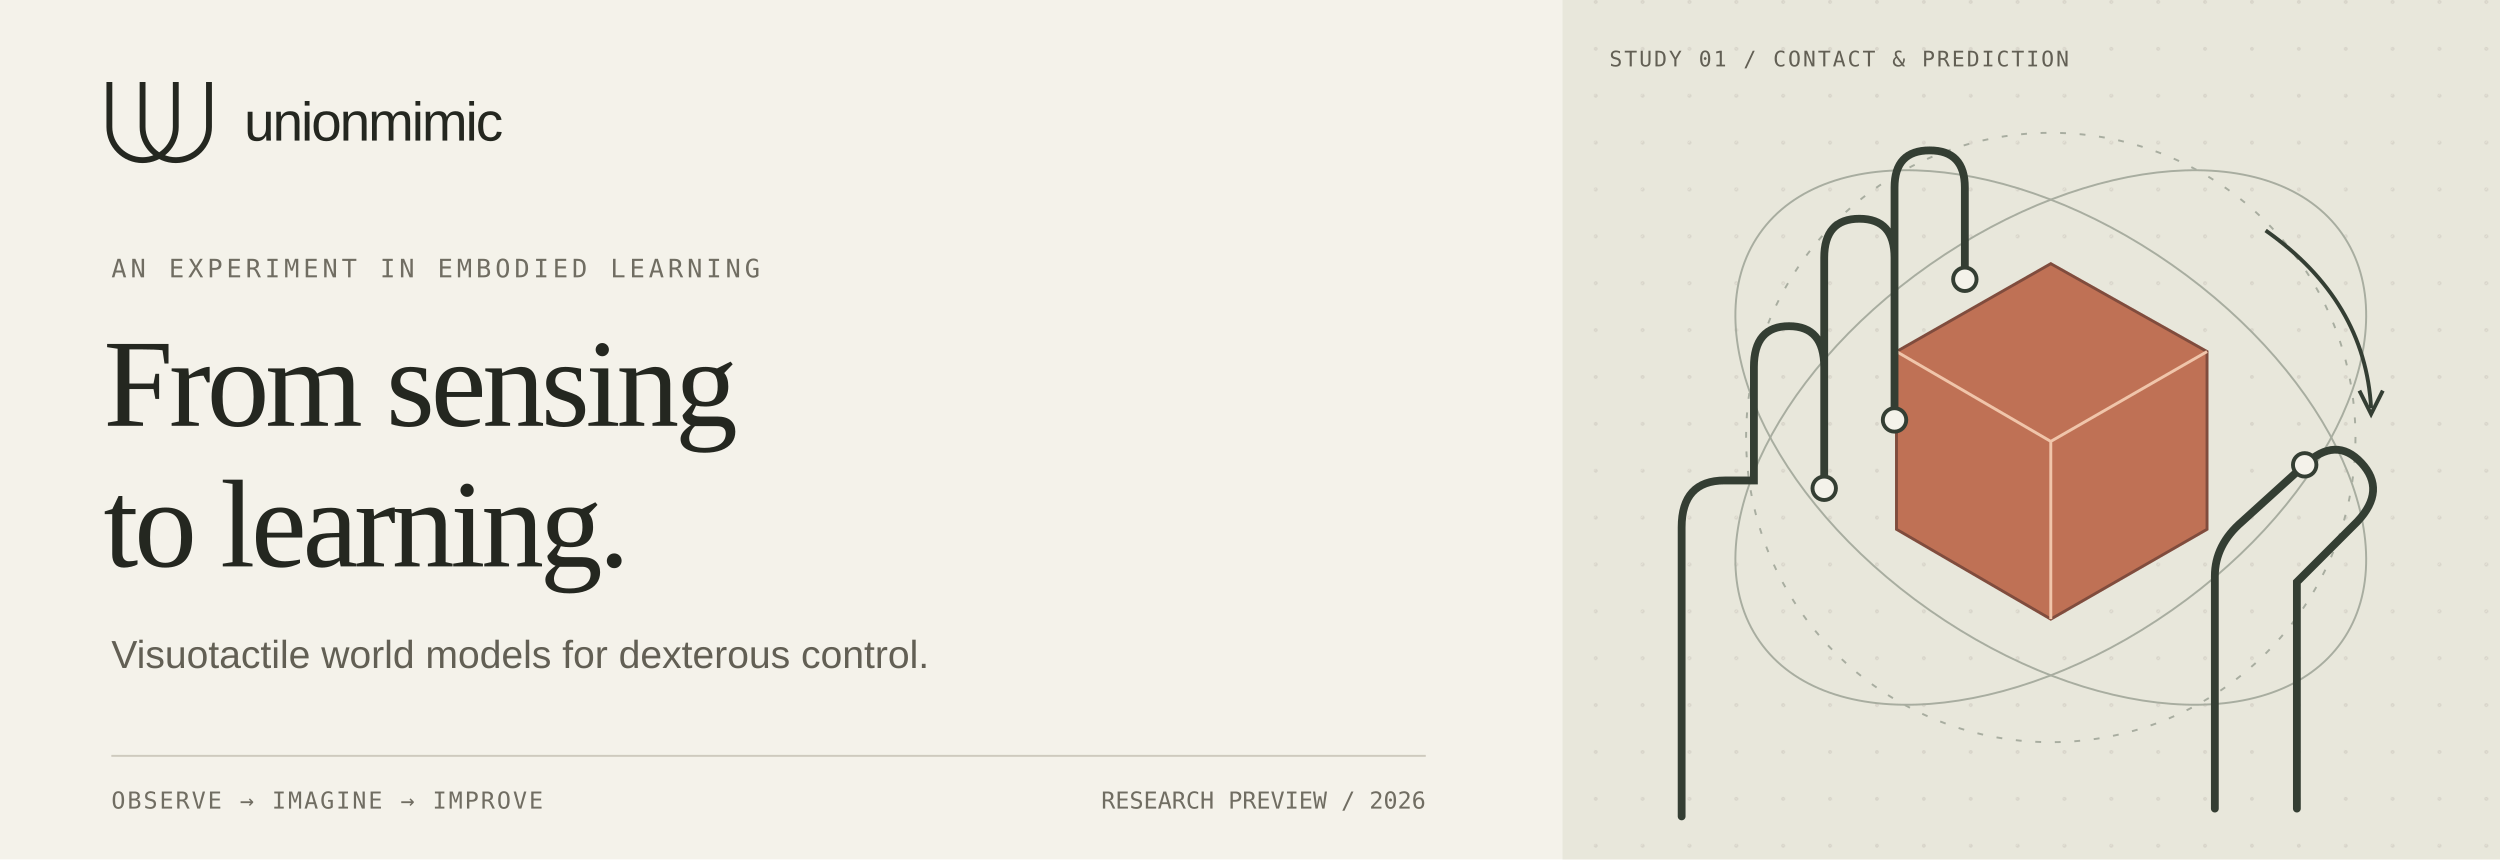
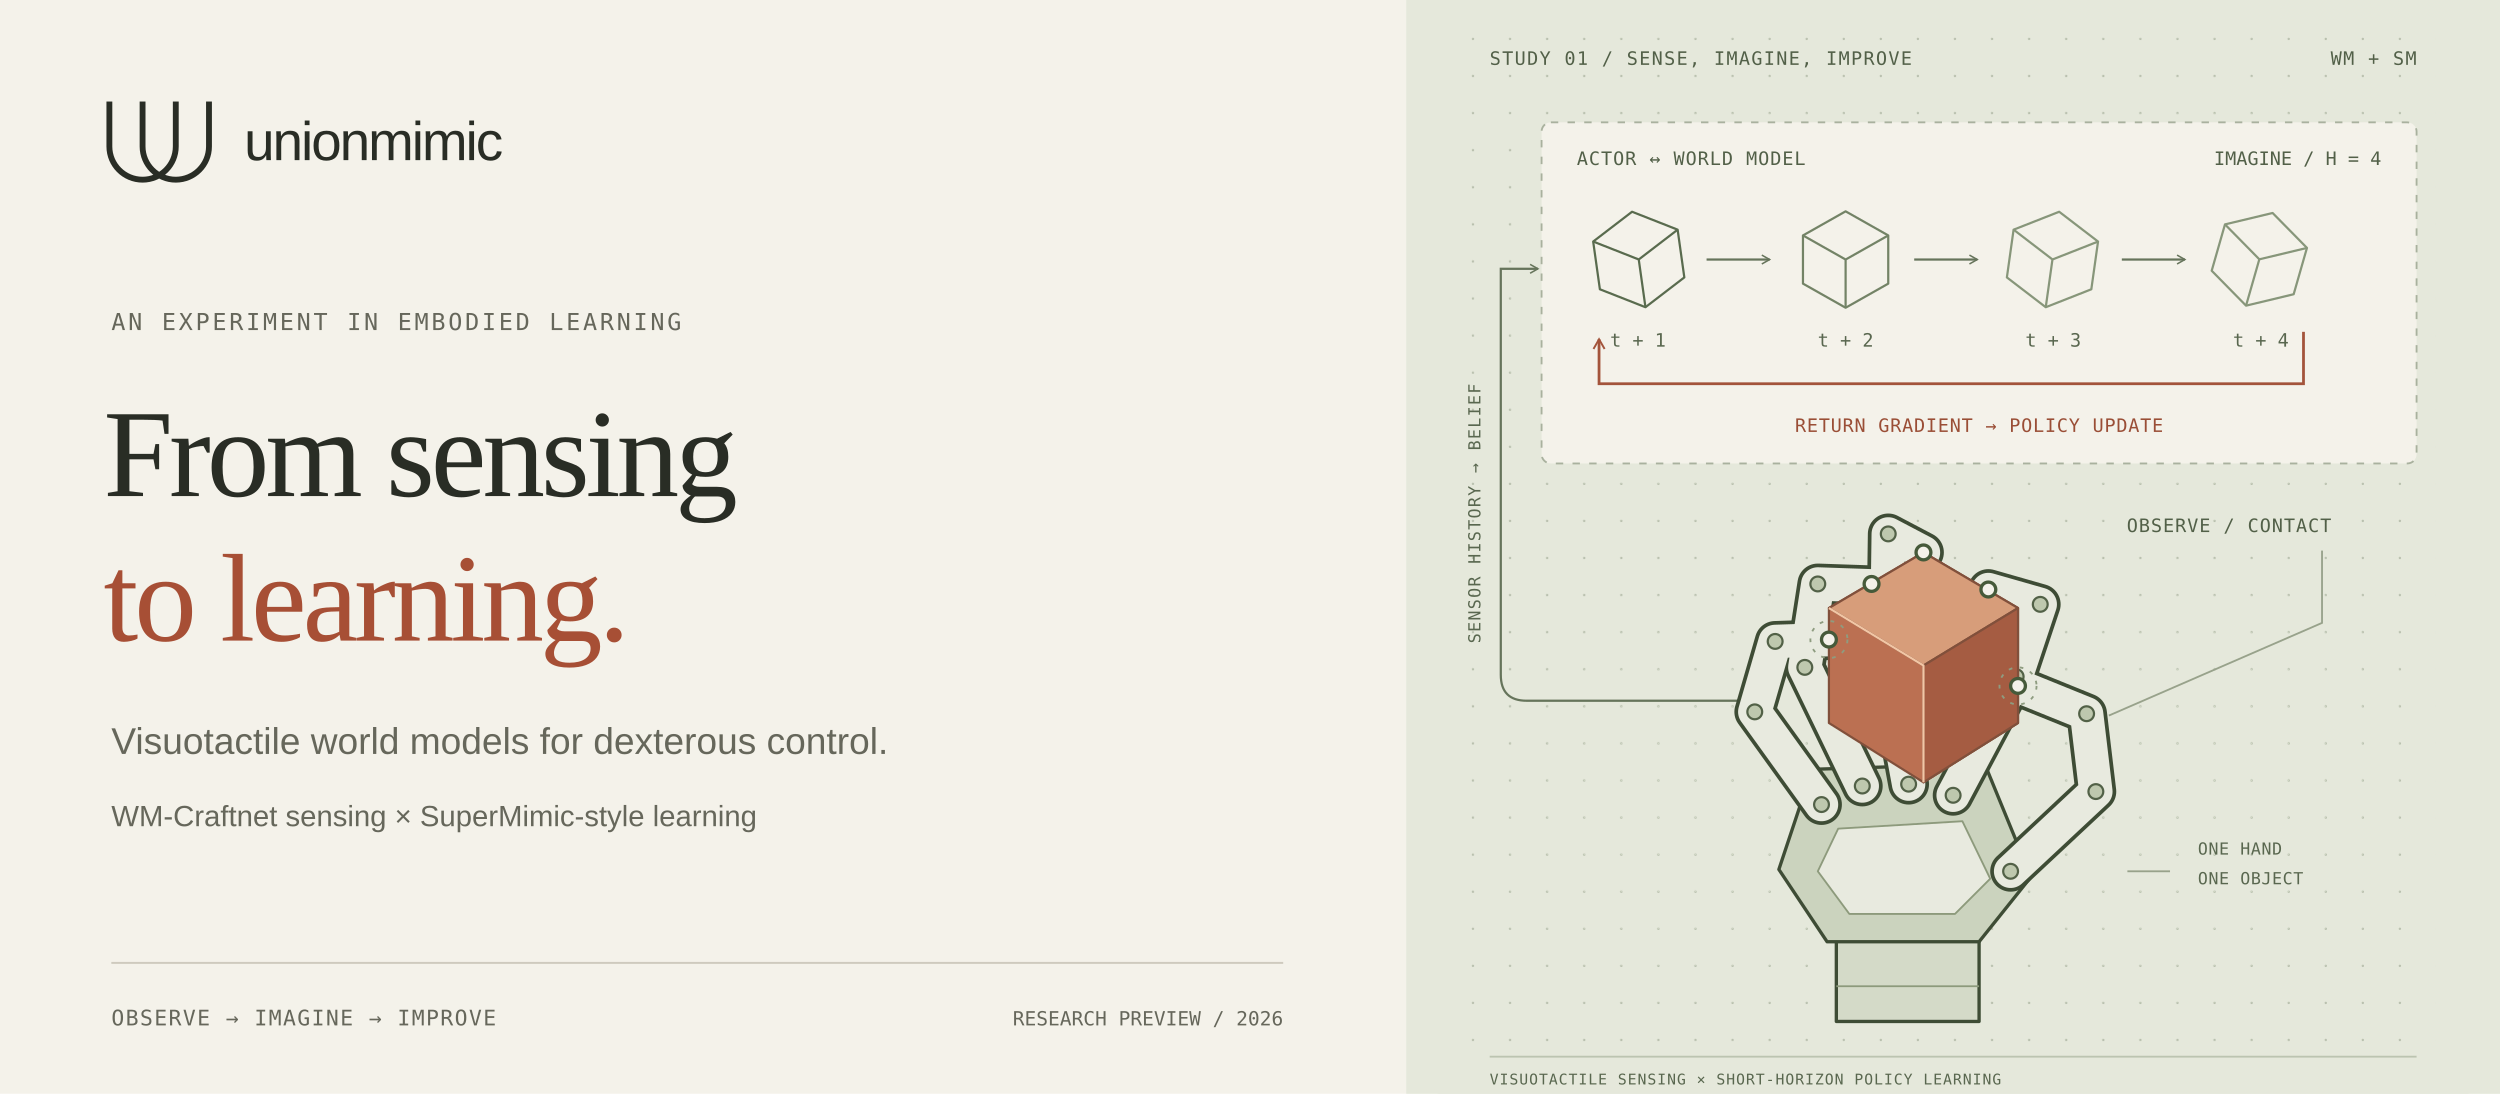
- <svg xmlns="http://www.w3.org/2000/svg" width="1280" height="440" viewBox="0 0 1280 440" role="img" aria-labelledby="title desc">
-   <defs>
-     <pattern id="grid" width="24" height="24" patternUnits="userSpaceOnUse">
-       <circle cx="1" cy="1" r="1" fill="#d8d5ca" />
-     </pattern>
-     <clipPath id="crop">
-       <rect x="800" width="480" height="440" />
-     </clipPath>
-   </defs>
-   <rect width="1280" height="440" fill="#f4f2ea" />
-   <path d="M56 42v23a17 17 0 0 0 34 0V42m-17 0v23a17 17 0 0 0 34 0V42" fill="none" stroke="#242720" stroke-width="3" />
-   <text x="125" y="72" font-family="Arial, Helvetica, sans-serif" font-size="28" letter-spacing="-1" fill="#242720">unionmimic</text>
-   <text x="57" y="142" font-family="monospace" font-size="13" letter-spacing="2" fill="#706d62">AN EXPERIMENT IN EMBODIED LEARNING</text>
-   <text x="53" y="218" font-family="Georgia, 'Times New Roman', serif" font-size="64" letter-spacing="-2" fill="#242720">From sensing</text>
-   <text x="53" y="290" font-family="Georgia, 'Times New Roman', serif" font-size="64" letter-spacing="-2" fill="#242720">to learning.</text>
-   <text x="57" y="342" font-family="Arial, Helvetica, sans-serif" font-size="20" fill="#625f54">Visuotactile world models for dexterous control.</text>
-   <path d="M57 387H730" stroke="#cecabe" />
-   <text x="57" y="414" font-family="monospace" font-size="12" letter-spacing="1" fill="#706d62">OBSERVE → IMAGINE → IMPROVE</text>
-   <text x="730" y="414" text-anchor="end" font-family="monospace" font-size="12" fill="#706d62">RESEARCH PREVIEW / 2026</text>
-   <g clip-path="url(#crop)">
-     <rect x="800" width="480" height="440" fill="#e8e7db" />
-     <rect x="800" width="480" height="440" fill="url(#grid)" />
-     <g fill="none" stroke="#a8ada0" stroke-width="1">
-       <ellipse cx="1050" cy="224" rx="182" ry="108" transform="rotate(-35 1050 224)" />
-       <ellipse cx="1050" cy="224" rx="182" ry="108" transform="rotate(35 1050 224)" />
-       <circle cx="1050" cy="224" r="156" stroke-dasharray="3 7" />
+ <svg xmlns="http://www.w3.org/2000/svg" width="1280" height="560" viewBox="0 0 1280 560" role="img" aria-labelledby="title desc">
+   <rect width="1280" height="560" fill="#f4f2ea" />
+   <path d="M56 52v23a17 17 0 0 0 34 0V52m-17 0v23a17 17 0 0 0 34 0V52" fill="none" stroke="#292d25" stroke-width="3" />
+   <text x="125" y="82" font-family="Arial, Helvetica, sans-serif" font-size="28" letter-spacing="-1" fill="#292d25">unionmimic</text>
+   <text x="57" y="169" font-family="monospace" font-size="12" letter-spacing="1.4" fill="#66675b">AN EXPERIMENT IN EMBODIED LEARNING</text>
+   <text x="53" y="254" font-family="Georgia, 'Times New Roman', serif" font-size="64" letter-spacing="-2" fill="#292d25">From sensing</text>
+   <text x="53" y="328" font-family="Georgia, 'Times New Roman', serif" font-size="64" letter-spacing="-2" fill="#a74f35">to learning.</text>
+   <text x="57" y="386" font-family="Arial, Helvetica, sans-serif" font-size="19" fill="#66675b">Visuotactile world models for dexterous control.</text>
+   <text x="57" y="423" font-family="Arial, Helvetica, sans-serif" font-size="15" fill="#66675b">WM-Craftnet sensing × SuperMimic-style learning</text>
+   <path d="M57 493H657" stroke="#cecabe" />
+   <text x="57" y="525" font-family="monospace" font-size="11" letter-spacing=".7" fill="#66675b">OBSERVE → IMAGINE → IMPROVE</text>
+   <text x="657" y="525" text-anchor="end" font-family="monospace" font-size="10" fill="#66675b">RESEARCH PREVIEW / 2026</text>
+   <rect x="720" width="560" height="560" fill="#e5e8db" />
+   <svg x="720" y="0" width="560" height="560" viewBox="0 0 560 590">
+     <defs>
+       <pattern id="dots" width="20" height="20" patternUnits="userSpaceOnUse">
+         <circle cx="1" cy="1" r=".65" fill="#b9c0ae" />
+       </pattern>
+       <marker id="forward" viewBox="0 0 10 10" refX="8" refY="5" markerWidth="5" markerHeight="5" orient="auto">
+         <path d="m1 1 7 4-7 4" fill="none" stroke="#66745b" stroke-width="1.4" />
+       </marker>
+       <marker id="gradient" viewBox="0 0 10 10" refX="8" refY="5" markerWidth="5" markerHeight="5" orient="auto">
+         <path d="m1 1 7 4-7 4" fill="none" stroke="#a3543b" stroke-width="1.4" />
+       </marker>
+       <g id="predicted-object" fill="none" stroke="currentColor" stroke-width="1.2" stroke-linejoin="round">
+         <path d="m0-23 23 13v26L0 29l-23-13v-26Z" />
+         <path d="m-23-10 23 13 23-13M0 3v26" />
+       </g>
+     </defs>
+     <rect width="560" height="590" rx="3" fill="#e5e8db" />
+     <rect x="20" y="20" width="520" height="550" fill="url(#dots)" />
+     <g font-family="monospace" font-size="10" letter-spacing=".7" fill="#526048">
+       <text x="30" y="35">STUDY 01 / SENSE, IMAGINE, IMPROVE</text>
+       <text x="530" y="35" text-anchor="end">WM + SM</text>
    </g>
-     <path d="m1050 135 80 45v91l-80 46-79-46v-91Z" fill="#bf7155" stroke="#804c3d" stroke-width="1.5" />
-     <path d="m971 180 79 46 80-46m-80 46v91" stroke="#f0c5aa" stroke-width="1.5" fill="none" />
-     <path d="M861 418V270q0-24 22-24h15v-58q0-21 18-21t18 21v62m0-37v-81q0-20 18-20t18 20v83m0-56V96q0-19 18-19t18 19v47M1134 414V295q0-16 14-28l32-29q16-15 29-1t-2 30l-31 31v116" fill="none" stroke="#343e33" stroke-width="4" stroke-linecap="round" />
-     <g fill="#f4f2ea" stroke="#343e33" stroke-width="2">
-       <circle cx="934" cy="250" r="6" />
-       <circle cx="970" cy="215" r="6" />
-       <circle cx="1006" cy="143" r="6" />
-       <circle cx="1180" cy="238" r="6" />
+     <rect x="58" y="66" width="472" height="184" rx="5" fill="#f4f2ea" stroke="#a9b19e" stroke-dasharray="4 5" />
+     <text x="77" y="89" font-family="monospace" font-size="10" letter-spacing=".5" fill="#526048">ACTOR ↔ WORLD MODEL</text>
+     <text x="511" y="89" text-anchor="end" font-family="monospace" font-size="10" fill="#526048">IMAGINE / H = 4</text>
+     <g color="#596b4e">
+       <use href="#predicted-object" transform="translate(110 137) rotate(-8)" />
    </g>
-     <path d="M1160 118q51 36 54 91" fill="none" stroke="#343e33" stroke-width="2" />
-     <path d="m1208 200 6 12 6-12" fill="none" stroke="#343e33" stroke-width="2" />
-     <text x="824" y="34" font-family="monospace" font-size="11" letter-spacing="1" fill="#625f54">STUDY 01 / CONTACT &amp; PREDICTION</text>
-   </g>
+     <g color="#738366">
+       <use href="#predicted-object" transform="translate(222 137) rotate(0)" />
+     </g>
+     <g color="#87967a">
+       <use href="#predicted-object" transform="translate(334 137) rotate(8)" />
+     </g>
+     <g color="#87967a">
+       <use href="#predicted-object" transform="translate(446 137) rotate(16)" />
+     </g>
+     <g fill="none" stroke="#66745b" stroke-width="1.2" marker-end="url(#forward)">
+       <path d="M147 140h34" />
+       <path d="M259 140h34" />
+       <path d="M371 140h34" />
+     </g>
+     <g font-family="monospace" font-size="10" text-anchor="middle" fill="#59674f">
+       <text x="110" y="187">t + 1</text>
+       <text x="222" y="187">t + 2</text>
+       <text x="334" y="187">t + 3</text>
+       <text x="446" y="187">t + 4</text>
+     </g>
+     <path d="M469 179v28H89v-24" fill="none" stroke="#a3543b" stroke-width="1.5" marker-end="url(#gradient)" />
+     <text x="294" y="233" text-anchor="middle" font-family="monospace" font-size="10" letter-spacing=".4" fill="#9a4e36">RETURN GRADIENT → POLICY UPDATE</text>
+     <path d="M176 378H50q-14 0-14-14V145h20" fill="none" stroke="#66745b" stroke-width="1.2" marker-end="url(#forward)" />
+     <text transform="translate(25 347) rotate(-90)" font-family="monospace" font-size="9" letter-spacing=".7" fill="#59674f">SENSOR HISTORY → BELIEF</text>
+     <text x="484" y="287" text-anchor="end" font-family="monospace" font-size="10" letter-spacing=".5" fill="#526048">OBSERVE / CONTACT</text>
+     <path d="M479 297v39l-115 50" fill="none" stroke="#98a28b" stroke-width="1" />
+     <g stroke="#3e4c35" stroke-width="1.8" stroke-linejoin="round">
+       <path d="M217 502h77v49h-77Z" fill="#d4dac8" />
+       <path d="m204 415 93-3 25 61-28 35h-82l-26-39Z" fill="#cbd3be" />
+       <path d="m218 447 67-4 15 31-19 19h-57l-17-23Z" fill="#e8eadf" stroke="#8d9a7c" stroke-width="1" />
+       <path d="M217 532h77" stroke="#8d9a7c" stroke-width="1" />
+     </g>
+     <g fill="none" stroke-linecap="round" stroke-linejoin="round">
+       <g stroke="#3e4c35" stroke-width="22">
+         <path d="m209 434-36-50 11-38 30-1" />
+         <path d="m231 424-31-64 7-45 29 1" />
+         <path d="m256 423-12-65 1-70 19 10" />
+         <path d="m280 429 34-64 13-39-28-8" />
+         <path d="m311 470 46-43-5-42-37-15" />
+       </g>
+       <g stroke="#e8eadf" stroke-width="18">
+         <path d="m209 434-36-50 11-38 30-1" />
+         <path d="m231 424-31-64 7-45 29 1" />
+         <path d="m256 423-12-65 1-70 19 10" />
+         <path d="m280 429 34-64 13-39-28-8" />
+         <path d="m311 470 46-43-5-42-37-15" />
+       </g>
+     </g>
+     <g fill="#bec8ae" stroke="#526147" stroke-width="1.2">
+       <circle cx="209" cy="434" r="4" />
+       <circle cx="173" cy="384" r="4" />
+       <circle cx="184" cy="346" r="4" />
+       <circle cx="231" cy="424" r="4" />
+       <circle cx="200" cy="360" r="4" />
+       <circle cx="207" cy="315" r="4" />
+       <circle cx="256" cy="423" r="4" />
+       <circle cx="244" cy="358" r="4" />
+       <circle cx="245" cy="288" r="4" />
+       <circle cx="280" cy="429" r="4" />
+       <circle cx="314" cy="365" r="4" />
+       <circle cx="327" cy="326" r="4" />
+       <circle cx="311" cy="470" r="4" />
+       <circle cx="357" cy="427" r="4" />
+       <circle cx="352" cy="385" r="4" />
+     </g>
+     <g stroke="#81503b" stroke-width="1.2" stroke-linejoin="round">
+       <path d="m264 298 51 30v62l-51 32-51-32v-62Z" fill="#bb7052" />
+       <path d="m213 328 51-30 51 30-51 31Z" fill="#d79d7a" />
+       <path d="m264 359 51-31v62l-51 32Z" fill="#a55c42" />
+       <path d="m213 328 51 31v63" fill="none" stroke="#f2c6a5" />
+     </g>
+     <g fill="#f4f2ea" stroke="#465a3a" stroke-width="1.8">
+       <circle cx="213" cy="345" r="4" />
+       <circle cx="236" cy="315" r="4" />
+       <circle cx="264" cy="298" r="4" />
+       <circle cx="299" cy="318" r="4" />
+       <circle cx="315" cy="370" r="4" />
+     </g>
+     <g fill="none" stroke="#8e9c80" stroke-width="1" stroke-dasharray="2 4">
+       <circle cx="213" cy="345" r="10" />
+       <circle cx="315" cy="370" r="10" />
+     </g>
+     <text x="412" y="461" font-family="monospace" font-size="9" letter-spacing=".3" fill="#59674f">ONE HAND</text>
+     <text x="412" y="477" font-family="monospace" font-size="9" letter-spacing=".3" fill="#59674f">ONE OBJECT</text>
+     <path d="M397 470h-23" stroke="#98a28b" />
+     <path d="M30 570h500" stroke="#bcc4b1" />
+     <text x="30" y="585" font-family="monospace" font-size="8" letter-spacing=".5" fill="#59674f">VISUOTACTILE SENSING × SHORT-HORIZON POLICY LEARNING</text>
+   </svg>
</svg>
